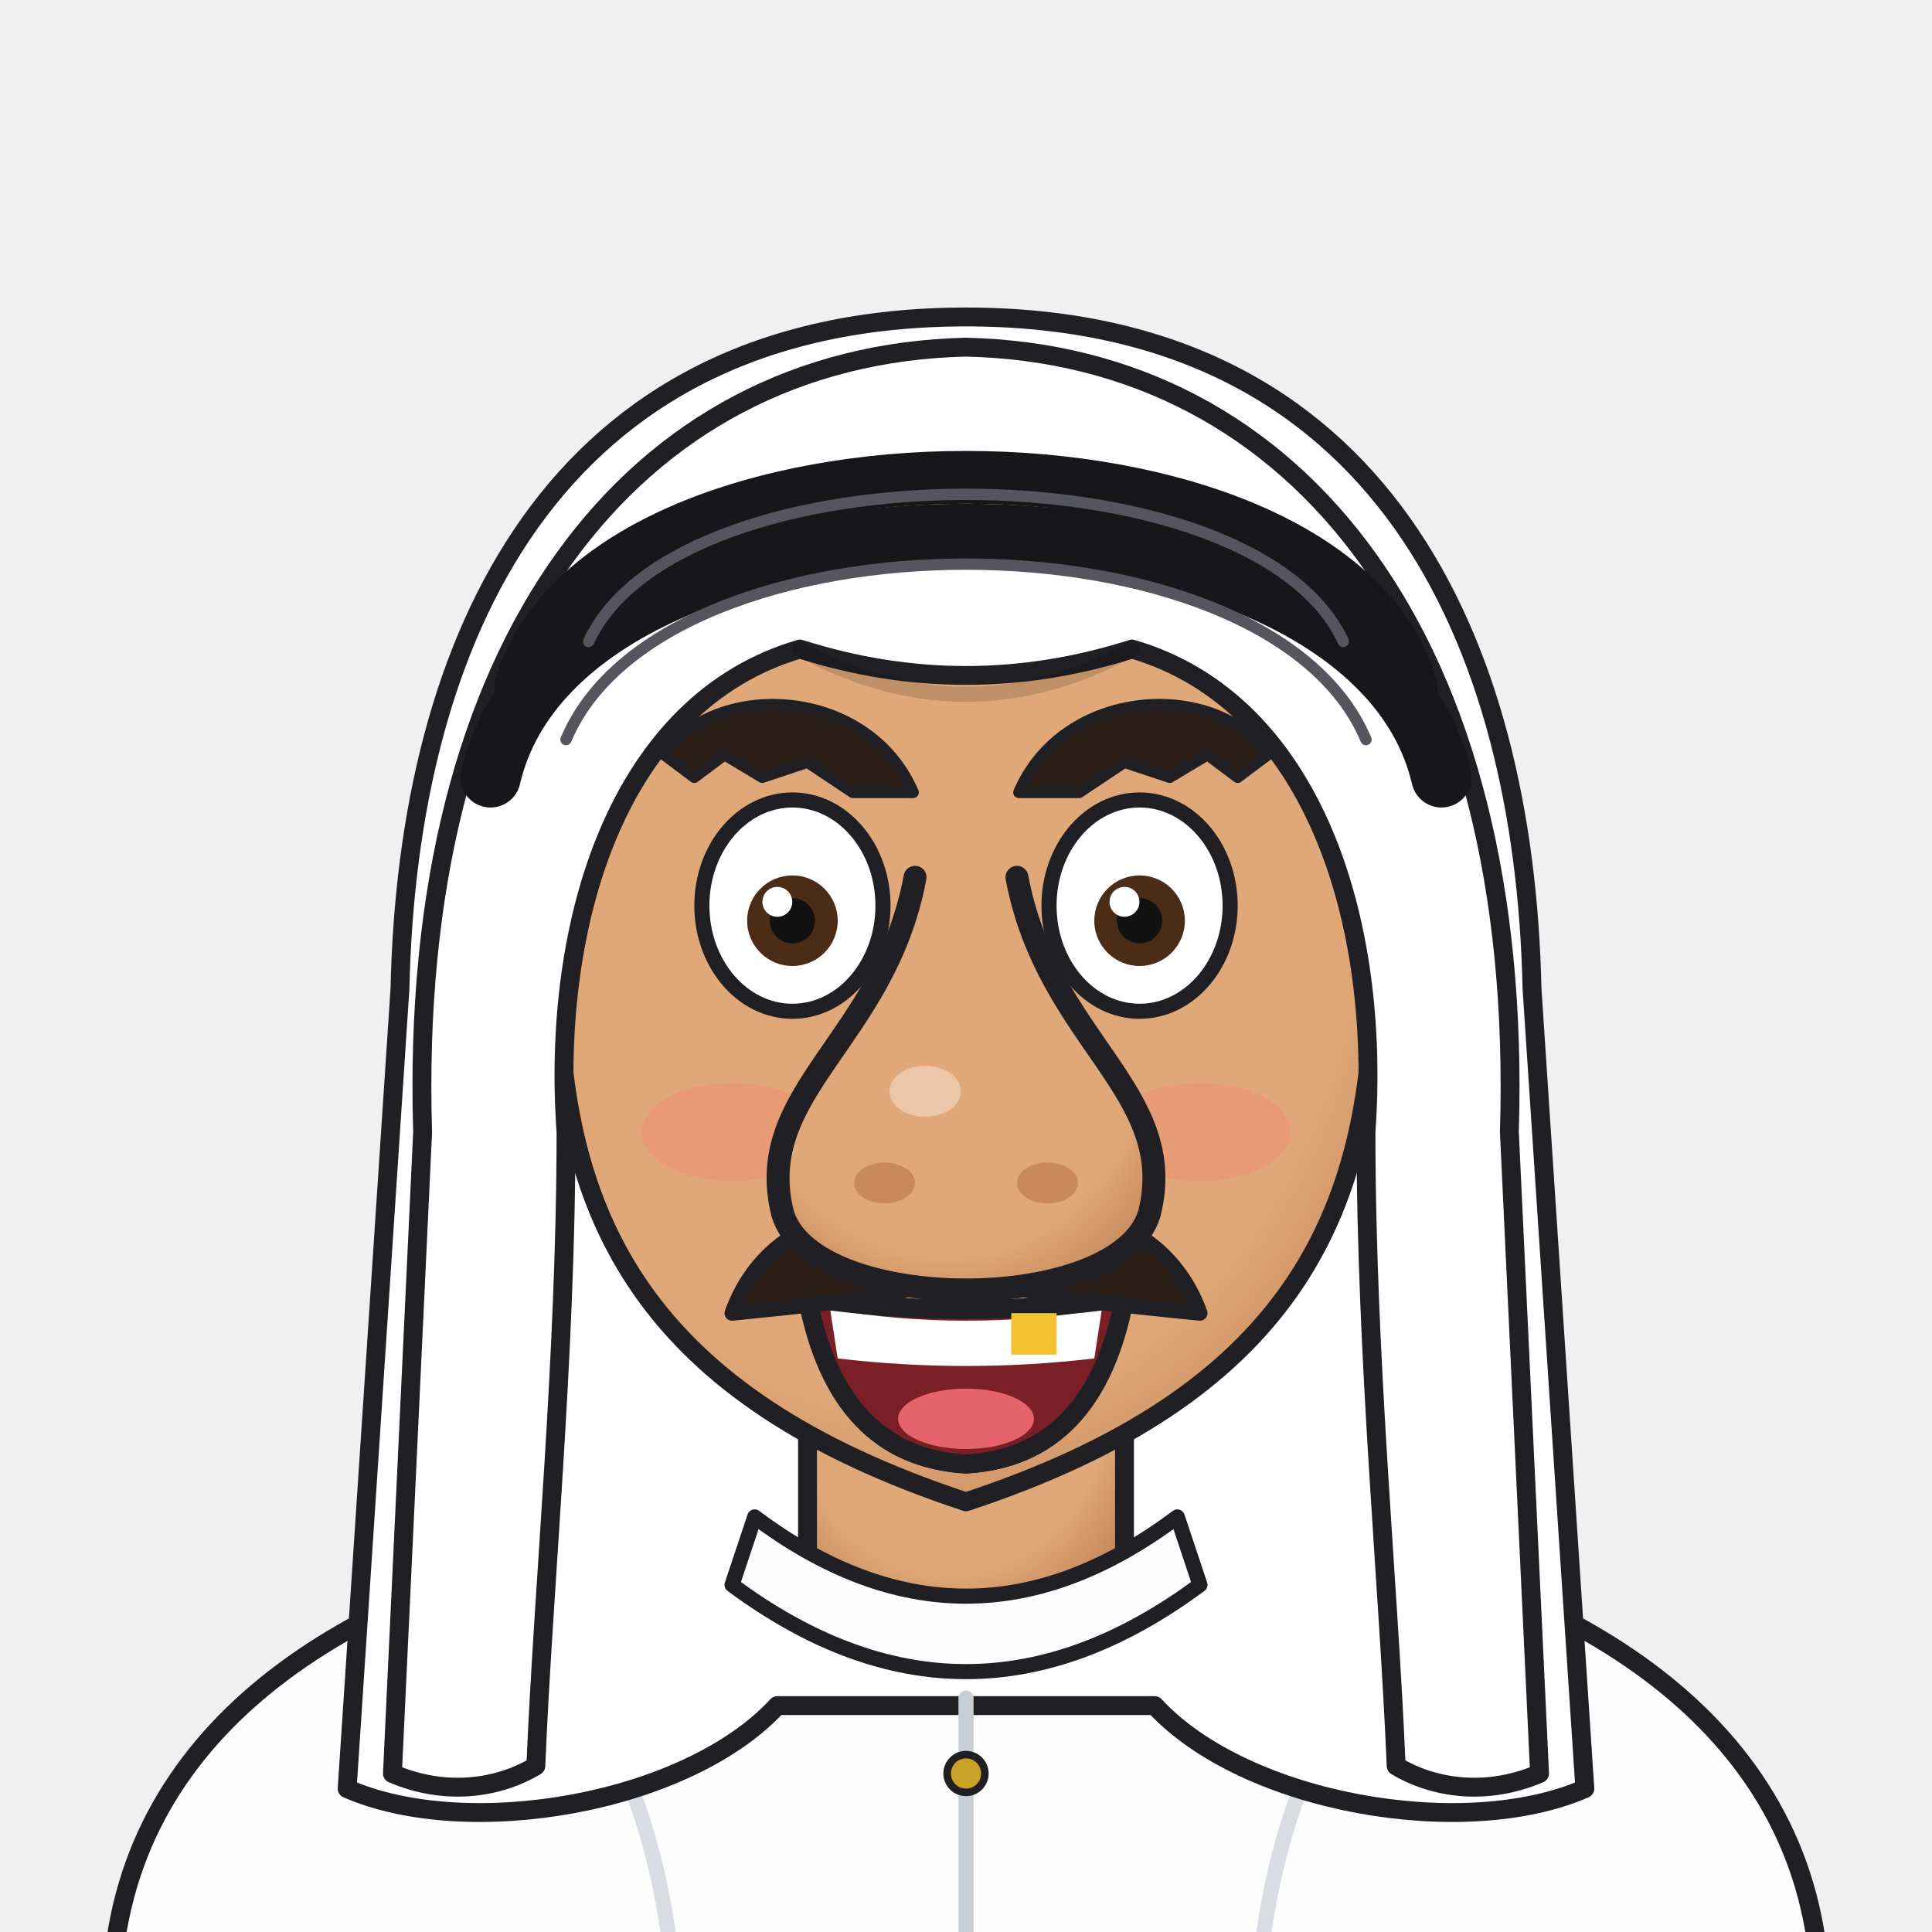
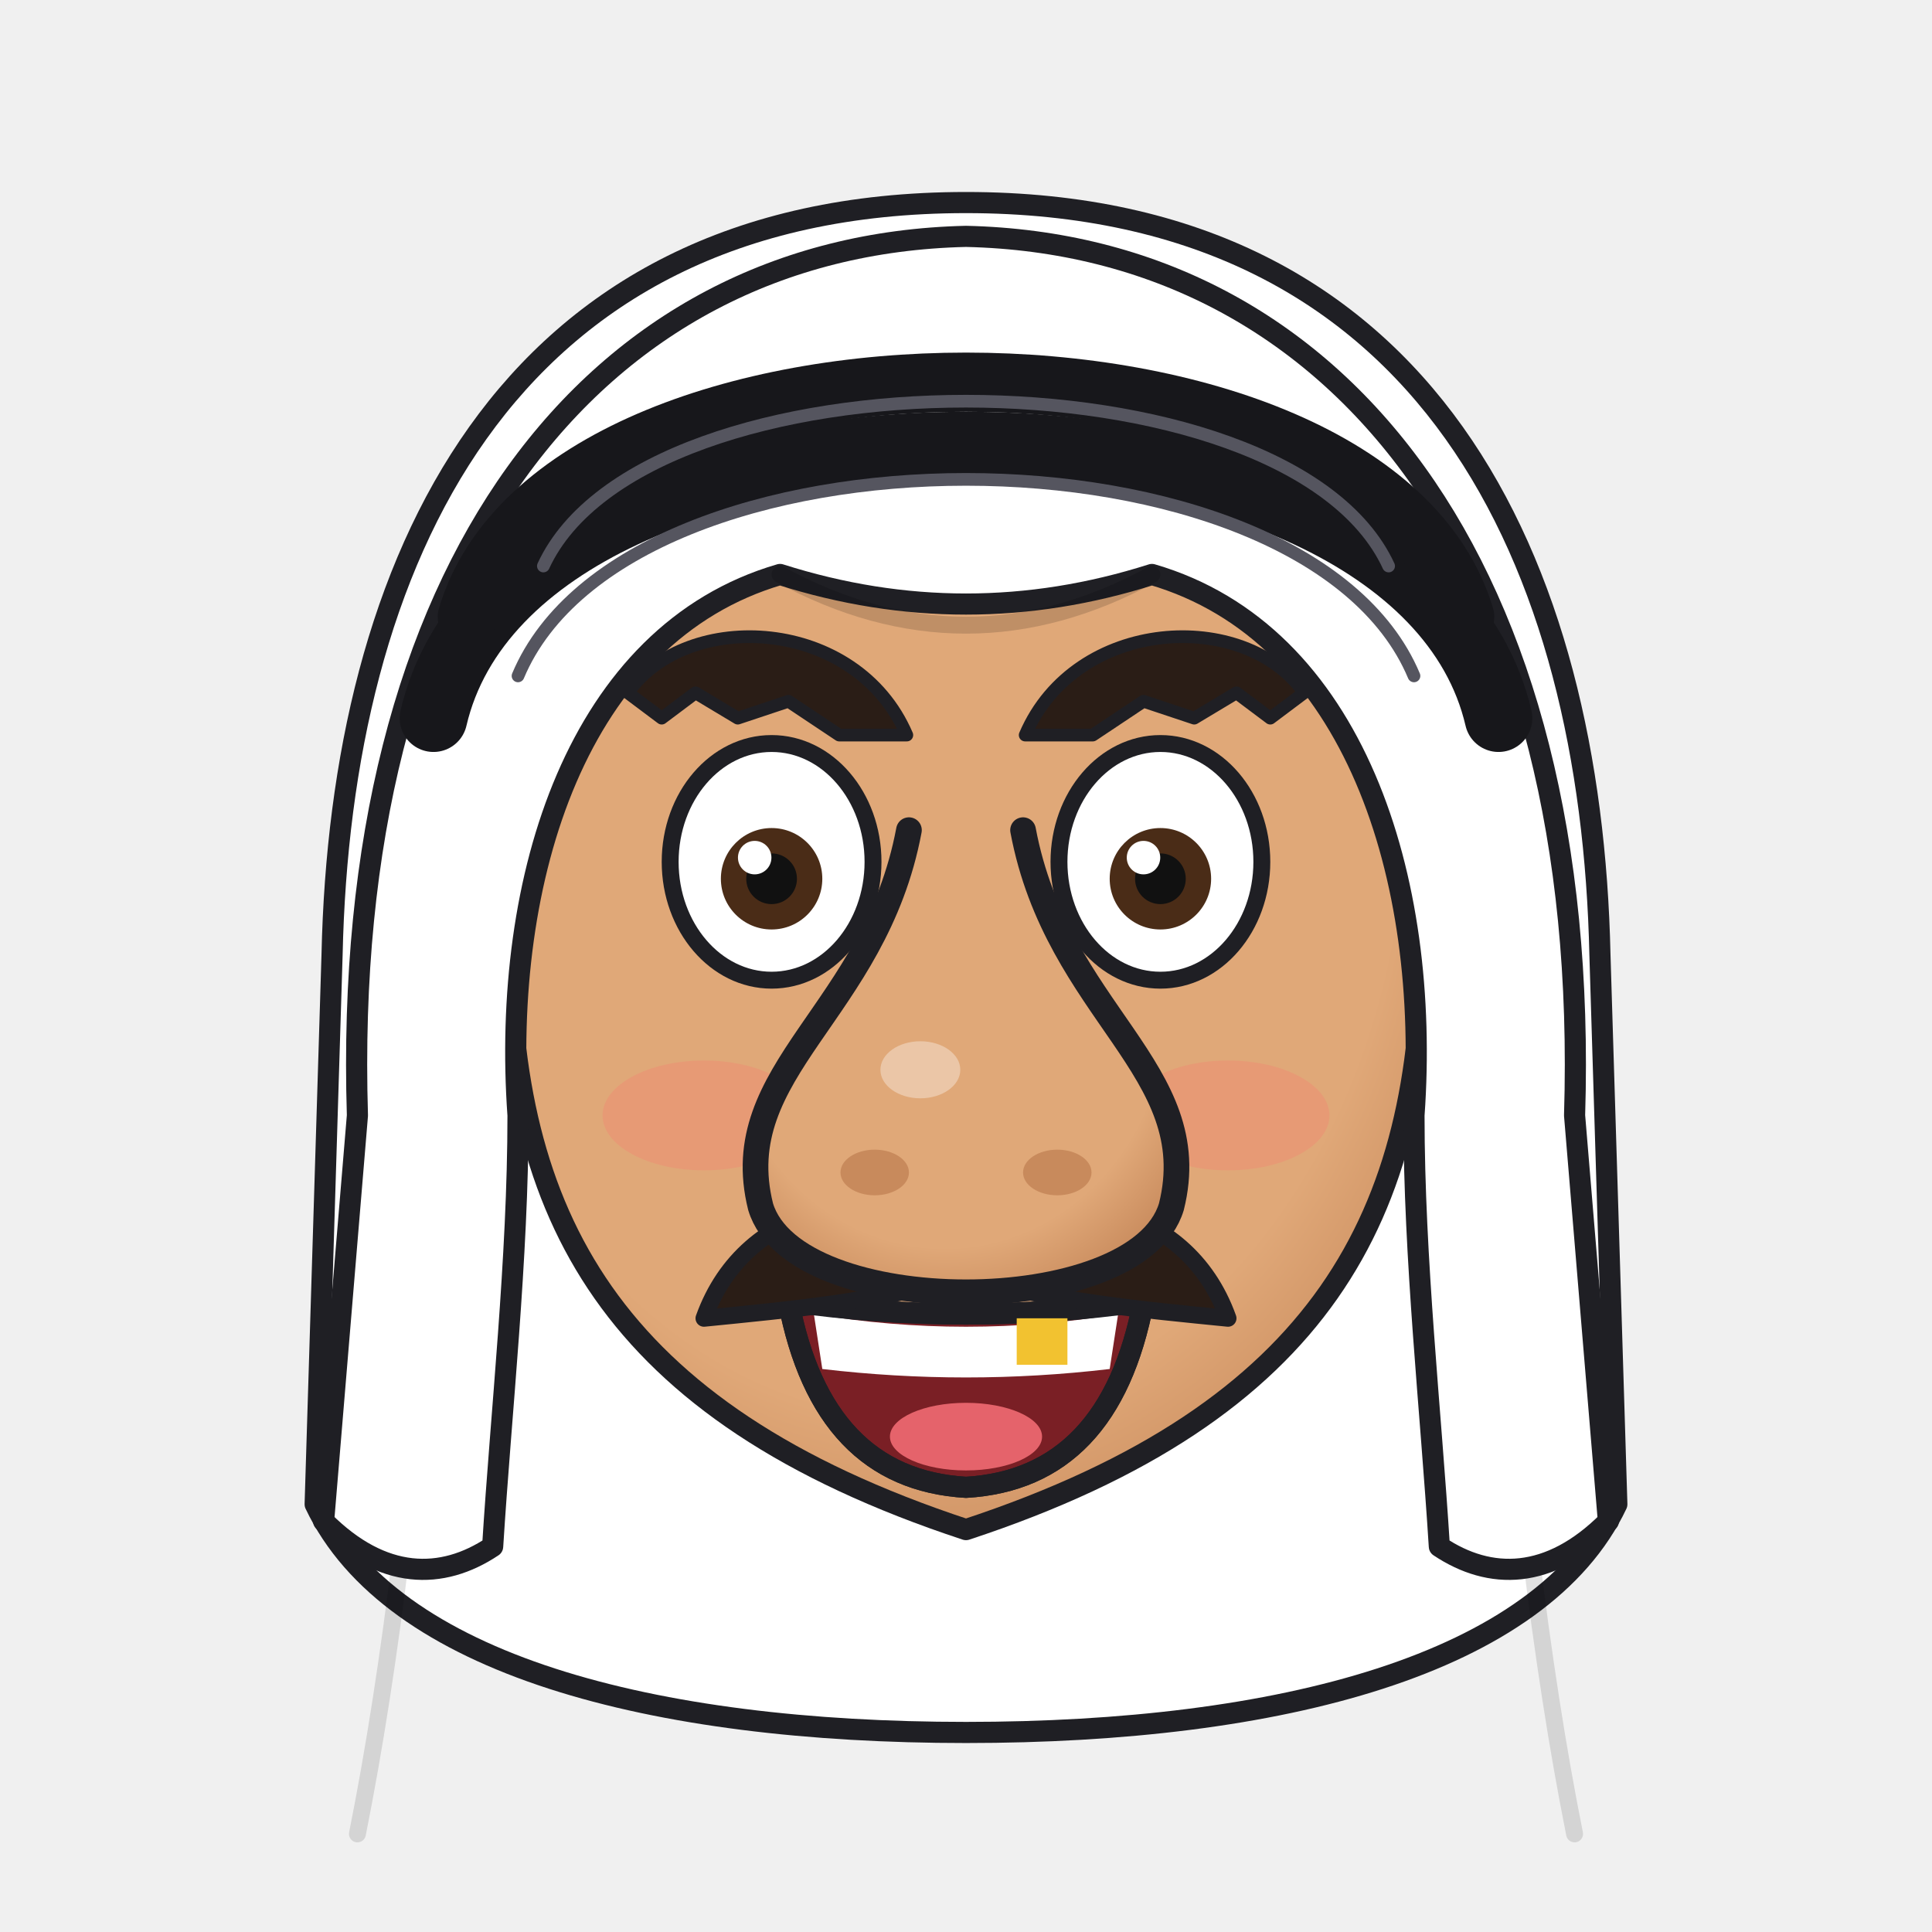
<svg xmlns="http://www.w3.org/2000/svg" viewBox="0 0 512 512" width="512" height="512">
  <defs>
    <linearGradient id="bga22" x1="0" y1="0" x2="0" y2="1">
      <stop offset="0" stop-color="#7ddc6a" />
      <stop offset="1" stop-color="#2f9e4a" />
    </linearGradient>
    <radialGradient id="glowa22" cx="0.5" cy="0.35" r="0.6">
      <stop offset="0" stop-color="#fff" stop-opacity="0.45" />
      <stop offset="1" stop-color="#fff" stop-opacity="0" />
    </radialGradient>
    <radialGradient id="skina22" cx="0.45" cy="0.38" r="0.7">
      <stop offset="0" stop-color="#e0a878" />
      <stop offset="0.75" stop-color="#e0a878" />
      <stop offset="1" stop-color="#c88a5c" />
    </radialGradient>
    <pattern id="shma22" width="26" height="26" patternUnits="userSpaceOnUse" patternTransform="rotate(45 256 256)">
      <rect width="26" height="26" fill="#fbfbfb" />
      <rect x="2" y="2" width="9" height="9" fill="#d42b2b" />
      <rect x="15" y="15" width="9" height="9" fill="#d42b2b" />
      <rect x="15" y="4" width="5" height="5" fill="#d42b2b" opacity="0.55" />
      <rect x="4" y="15" width="5" height="5" fill="#d42b2b" opacity="0.55" />
    </pattern>
    <pattern id="knita22" width="14" height="14" patternUnits="userSpaceOnUse">
      <rect width="14" height="14" fill="#ffffff" />
      <circle cx="7" cy="7" r="2.6" fill="#d9dde3" />
    </pattern>
    <pattern id="kummaa22" width="30" height="30" patternUnits="userSpaceOnUse">
      <rect width="30" height="30" fill="#f7f3e8" />
      <path d="M15 3 L27 15 L15 27 L3 15 Z" fill="none" stroke="#1d7a5f" stroke-width="3" />
      <circle cx="15" cy="15" r="3.5" fill="#d6372f" />
    </pattern>
    <linearGradient id="lensa22" x1="0" y1="0" x2="0" y2="1">
      <stop offset="0" stop-color="#2b2b33" />
      <stop offset="1" stop-color="#5d6170" />
    </linearGradient>
    <linearGradient id="rainbowa22" x1="0" y1="0" x2="1" y2="1">
      <stop offset="0" stop-color="#29d39a" />
      <stop offset="0.5" stop-color="#3b8cff" />
      <stop offset="1" stop-color="#b84dff" />
    </linearGradient>
  </defs>
-   <path d="M30,520 C36,455 96,418 176,404 L336,404 C416,418 476,455 482,520 Z" fill="#fdfdfd" stroke="#1f1f24" stroke-width="5" stroke-linejoin="round" stroke-linecap="round" />
-   <path d="M150,440 C170,470 176,500 178,520" fill="none" stroke="#d9dde3" stroke-width="4" stroke-linecap="round" stroke-linejoin="round" />
-   <path d="M362,440 C342,470 336,500 334,520" fill="none" stroke="#d9dde3" stroke-width="4" stroke-linecap="round" stroke-linejoin="round" />
-   <path d="M256,84 C366,84 404,170 406,262 L420,474 C388,488 330,478 306,452 L206,452 C182,478 124,488 92,474 L106,262 C108,170 146,84 256,84 Z" fill="#ffffff" stroke="#1f1f24" stroke-width="5" stroke-linejoin="round" stroke-linecap="round" />
-   <path d="M130,320 C126,380 120,430 112,470" fill="none" stroke="#000" stroke-width="4" stroke-linecap="round" stroke-linejoin="round" opacity="0.12" />
-   <path d="M382,320 C386,380 392,430 400,470" fill="none" stroke="#000" stroke-width="4" stroke-linecap="round" stroke-linejoin="round" opacity="0.12" />
-   <path d="M214,320 L214,412 Q256,440 298,412 L298,320 Z" fill="url(#skina22)" stroke="#1f1f24" stroke-width="5" stroke-linejoin="round" stroke-linecap="round" />
-   <path d="M214,350 Q256,395 298,350 L298,330 L214,330 Z" fill="#c88a5c" opacity="0.8" />
-   <path d="M200,402 Q256,444 312,402 L318,420 Q256,466 194,420 Z" fill="#fdfdfd" stroke="#1f1f24" stroke-width="4" stroke-linejoin="round" stroke-linecap="round" />
-   <path d="M256,450 L256,520" fill="none" stroke="#c9ced6" stroke-width="4" stroke-linecap="round" stroke-linejoin="round" />
-   <circle cx="256" cy="470" r="5" fill="#c9a227" stroke="#1f1f24" stroke-width="2" />
-   <path d="M256,118 C331.6,118 364,176 364,258 C364,323 340.96,370 256,398 C171.04,370 148,323 148,258 C148,176 180.4,118 256,118 Z" fill="url(#skina22)" stroke="#1f1f24" stroke-width="5" stroke-linejoin="round" stroke-linecap="round" />
-   <ellipse cx="194" cy="300" rx="24" ry="13" fill="#ff6b6b" opacity="0.22" />
-   <ellipse cx="318" cy="300" rx="24" ry="13" fill="#ff6b6b" opacity="0.22" />
-   <path d="M214,344 Q256,350 298,344 Q290,386 256,388 Q222,386 214,344 Z" fill="#7a1f25" stroke="#1f1f24" stroke-width="5" stroke-linejoin="round" stroke-linecap="round" />
-   <path d="M220,347 Q256,353 292,347 L290,360 Q256,364 222,360 Z" fill="#fff" />
-   <ellipse cx="256" cy="376" rx="18" ry="8" fill="#e5636b" />
-   <path d="M214,344 Q256,350 298,344 Q290,386 256,388 Q222,386 214,344 Z" fill="none" stroke="#1f1f24" stroke-width="5" stroke-linejoin="round" stroke-linecap="round" />
-   <rect x="268" y="348" width="12" height="11" fill="#f2c230" />
-   <path d="M256,326 C236,316 204,320 194,348 C214,346 236,344 256,338 C276,344 298,346 318,348 C308,320 276,316 256,326 Z" fill="#2a1d16" stroke="#1f1f24" stroke-width="4" stroke-linejoin="round" stroke-linecap="round" />
-   <g transform="translate(256 300) scale(1.35) translate(-256 -300)">
-     <path d="M246,250 C240,282 214,292 220,316 C226,336 286,336 292,316 C298,292 272,282 266,250" fill="url(#skina22)" stroke="#1f1f24" stroke-width="4.5" stroke-linejoin="round" stroke-linecap="round" />
-     <ellipse cx="240" cy="310" rx="6" ry="4" fill="#c88a5c" />
-     <ellipse cx="272" cy="310" rx="6" ry="4" fill="#c88a5c" />
-     <ellipse cx="248" cy="292" rx="7" ry="5" fill="#fff" opacity="0.35" />
+   <g transform="translate(256 262) scale(1.12) translate(-256 -270)">
+     <path d="M256,84 C366,84 404,170 406,262 L410,392 C392,430 330,446 256,446 C182,446 120,430 102,392 L106,262 C108,170 146,84 256,84 Z" fill="#ffffff" stroke="#1f1f24" stroke-width="5" stroke-linejoin="round" stroke-linecap="round" />
+     <path d="M130,320 C126,380 120,430 112,470" fill="none" stroke="#000" stroke-width="4" stroke-linecap="round" stroke-linejoin="round" opacity="0.12" />
+     <path d="M382,320 C386,380 392,430 400,470" fill="none" stroke="#000" stroke-width="4" stroke-linecap="round" stroke-linejoin="round" opacity="0.12" />
+     <path d="M256,118 C331.6,118 364,176 364,258 C364,323 340.96,370 256,398 C171.04,370 148,323 148,258 C148,176 180.4,118 256,118 Z" fill="url(#skina22)" stroke="#1f1f24" stroke-width="5" stroke-linejoin="round" stroke-linecap="round" />
+     <ellipse cx="194" cy="300" rx="24" ry="13" fill="#ff6b6b" opacity="0.22" />
+     <ellipse cx="318" cy="300" rx="24" ry="13" fill="#ff6b6b" opacity="0.22" />
+     <path d="M214,344 Q256,350 298,344 Q290,386 256,388 Q222,386 214,344 Z" fill="#7a1f25" stroke="#1f1f24" stroke-width="5" stroke-linejoin="round" stroke-linecap="round" />
+     <path d="M220,347 Q256,353 292,347 L290,360 Q256,364 222,360 Z" fill="#fff" />
+     <ellipse cx="256" cy="376" rx="18" ry="8" fill="#e5636b" />
+     <path d="M214,344 Q256,350 298,344 Q290,386 256,388 Q222,386 214,344 Z" fill="none" stroke="#1f1f24" stroke-width="5" stroke-linejoin="round" stroke-linecap="round" />
+     <rect x="268" y="348" width="12" height="11" fill="#f2c230" />
+     <path d="M256,326 C236,316 204,320 194,348 C214,346 236,344 256,338 C276,344 298,346 318,348 C308,320 276,316 256,326 Z" fill="#2a1d16" stroke="#1f1f24" stroke-width="4" stroke-linejoin="round" stroke-linecap="round" />
+     <g transform="translate(256 300) scale(1.35) translate(-256 -300)">
+       <path d="M246,250 C240,282 214,292 220,316 C226,336 286,336 292,316 C298,292 272,282 266,250" fill="url(#skina22)" stroke="#1f1f24" stroke-width="4.5" stroke-linejoin="round" stroke-linecap="round" />
+       <ellipse cx="240" cy="310" rx="6" ry="4" fill="#c88a5c" />
+       <ellipse cx="272" cy="310" rx="6" ry="4" fill="#c88a5c" />
+       <ellipse cx="248" cy="292" rx="7" ry="5" fill="#fff" opacity="0.35" />
+     </g>
+     <ellipse cx="210" cy="240" rx="24" ry="28" fill="#ffffff" stroke="#1f1f24" stroke-width="4" />
+     <circle cx="210" cy="244" r="12" fill="#4a2c17" />
+     <circle cx="210" cy="244" r="6.0" fill="#111" />
+     <circle cx="206" cy="239" r="3.96" fill="#fff" />
+     <ellipse cx="302" cy="240" rx="24" ry="28" fill="#ffffff" stroke="#1f1f24" stroke-width="4" />
+     <circle cx="302" cy="244" r="12" fill="#4a2c17" />
+     <circle cx="302" cy="244" r="6.0" fill="#111" />
+     <circle cx="298" cy="239" r="3.96" fill="#fff" />
+     <path d="M242,210 C230,182 190,180 176,200 L184,206 L192,200 L202,206 L214,202 L226,210 Z" fill="#2a1d16" stroke="#1f1f24" stroke-width="3" stroke-linejoin="round" stroke-linecap="round" />
+     <path d="M270,210 C282,182 322,180 336,200 L328,206 L320,200 L310,206 L298,202 L286,210 Z" fill="#2a1d16" stroke="#1f1f24" stroke-width="3" stroke-linejoin="round" stroke-linecap="round" />
+     <path d="M104,396 L112,300 C108,170 168,94 256,92 C344,94 404,170 400,300 L408,396 C394,410 380,410 368,402 C366,370 362,334 362,300 C366,244 348,186 300,172 Q256,186 212,172 C164,186 146,244 150,300 C150,334 146,370 144,402 C132,410 118,410 104,396 Z" fill="#ffffff" stroke="#1f1f24" stroke-width="5" stroke-linejoin="round" stroke-linecap="round" />
+     <path d="M212,172 Q256,196 300,172" fill="none" stroke="#000" stroke-width="4" stroke-linecap="round" stroke-linejoin="round" opacity="0.15" />
+     <path d="M170,140 C200,128 230,124 256,124" fill="none" stroke="#000" stroke-width="3" stroke-linecap="round" stroke-linejoin="round" opacity="0.12" />
+     <path d="M130,206 C150,120 362,120 382,206" fill="none" stroke="#17171b" stroke-width="16" stroke-linecap="round" stroke-linejoin="round" />
+     <path d="M138,182 C160,108 352,108 374,182" fill="none" stroke="#17171b" stroke-width="14" stroke-linecap="round" stroke-linejoin="round" />
+     <path d="M150,196 C176,134 336,134 362,196" fill="none" stroke="#55555f" stroke-width="3" stroke-linecap="round" stroke-linejoin="round" />
+     <path d="M156,170 C180,118 332,118 356,170" fill="none" stroke="#55555f" stroke-width="3" stroke-linecap="round" stroke-linejoin="round" />
  </g>
-   <ellipse cx="210" cy="240" rx="24" ry="28" fill="#ffffff" stroke="#1f1f24" stroke-width="4" />
-   <circle cx="210" cy="244" r="12" fill="#4a2c17" />
-   <circle cx="210" cy="244" r="6.0" fill="#111" />
-   <circle cx="206" cy="239" r="3.96" fill="#fff" />
-   <ellipse cx="302" cy="240" rx="24" ry="28" fill="#ffffff" stroke="#1f1f24" stroke-width="4" />
-   <circle cx="302" cy="244" r="12" fill="#4a2c17" />
-   <circle cx="302" cy="244" r="6.0" fill="#111" />
-   <circle cx="298" cy="239" r="3.96" fill="#fff" />
-   <path d="M242,210 C230,182 190,180 176,200 L184,206 L192,200 L202,206 L214,202 L226,210 Z" fill="#2a1d16" stroke="#1f1f24" stroke-width="3" stroke-linejoin="round" stroke-linecap="round" />
-   <path d="M270,210 C282,182 322,180 336,200 L328,206 L320,200 L310,206 L298,202 L286,210 Z" fill="#2a1d16" stroke="#1f1f24" stroke-width="3" stroke-linejoin="round" stroke-linecap="round" />
-   <path d="M104,470 L112,300 C108,170 168,94 256,92 C344,94 404,170 400,300 L408,470 C394,476 380,474 370,468 C368,420 362,360 362,300 C366,244 348,186 300,172 Q256,186 212,172 C164,186 146,244 150,300 C150,360 144,420 142,468 C132,474 118,476 104,470 Z" fill="#ffffff" stroke="#1f1f24" stroke-width="5" stroke-linejoin="round" stroke-linecap="round" />
-   <path d="M212,172 Q256,196 300,172" fill="none" stroke="#000" stroke-width="4" stroke-linecap="round" stroke-linejoin="round" opacity="0.15" />
-   <path d="M170,140 C200,128 230,124 256,124" fill="none" stroke="#000" stroke-width="3" stroke-linecap="round" stroke-linejoin="round" opacity="0.12" />
-   <path d="M130,206 C150,120 362,120 382,206" fill="none" stroke="#17171b" stroke-width="16" stroke-linecap="round" stroke-linejoin="round" />
-   <path d="M138,182 C160,108 352,108 374,182" fill="none" stroke="#17171b" stroke-width="14" stroke-linecap="round" stroke-linejoin="round" />
-   <path d="M150,196 C176,134 336,134 362,196" fill="none" stroke="#55555f" stroke-width="3" stroke-linecap="round" stroke-linejoin="round" />
-   <path d="M156,170 C180,118 332,118 356,170" fill="none" stroke="#55555f" stroke-width="3" stroke-linecap="round" stroke-linejoin="round" />
</svg>
